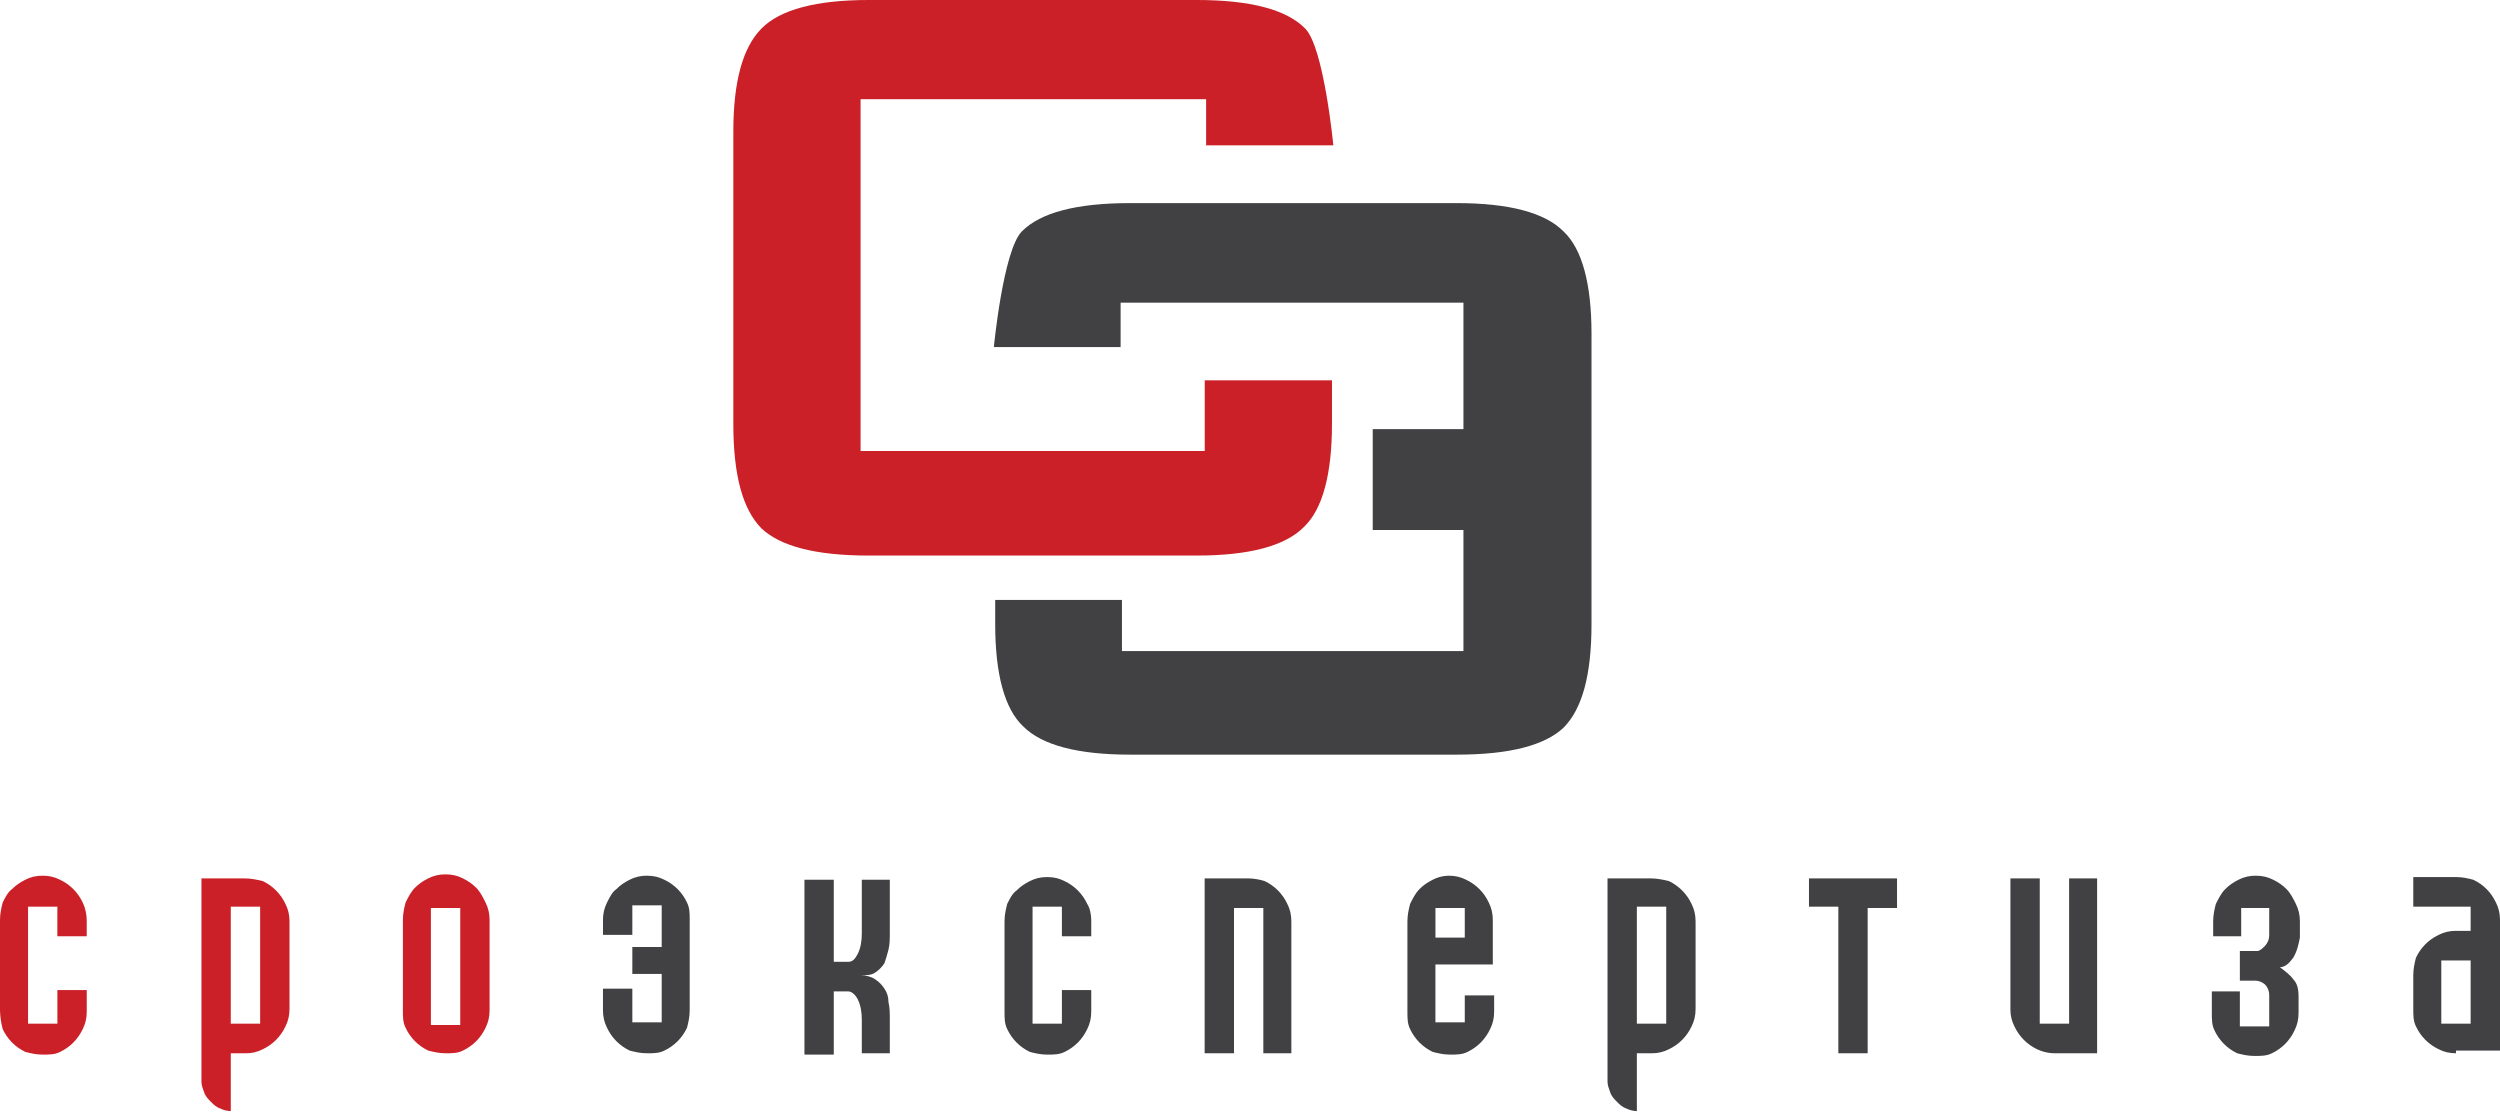
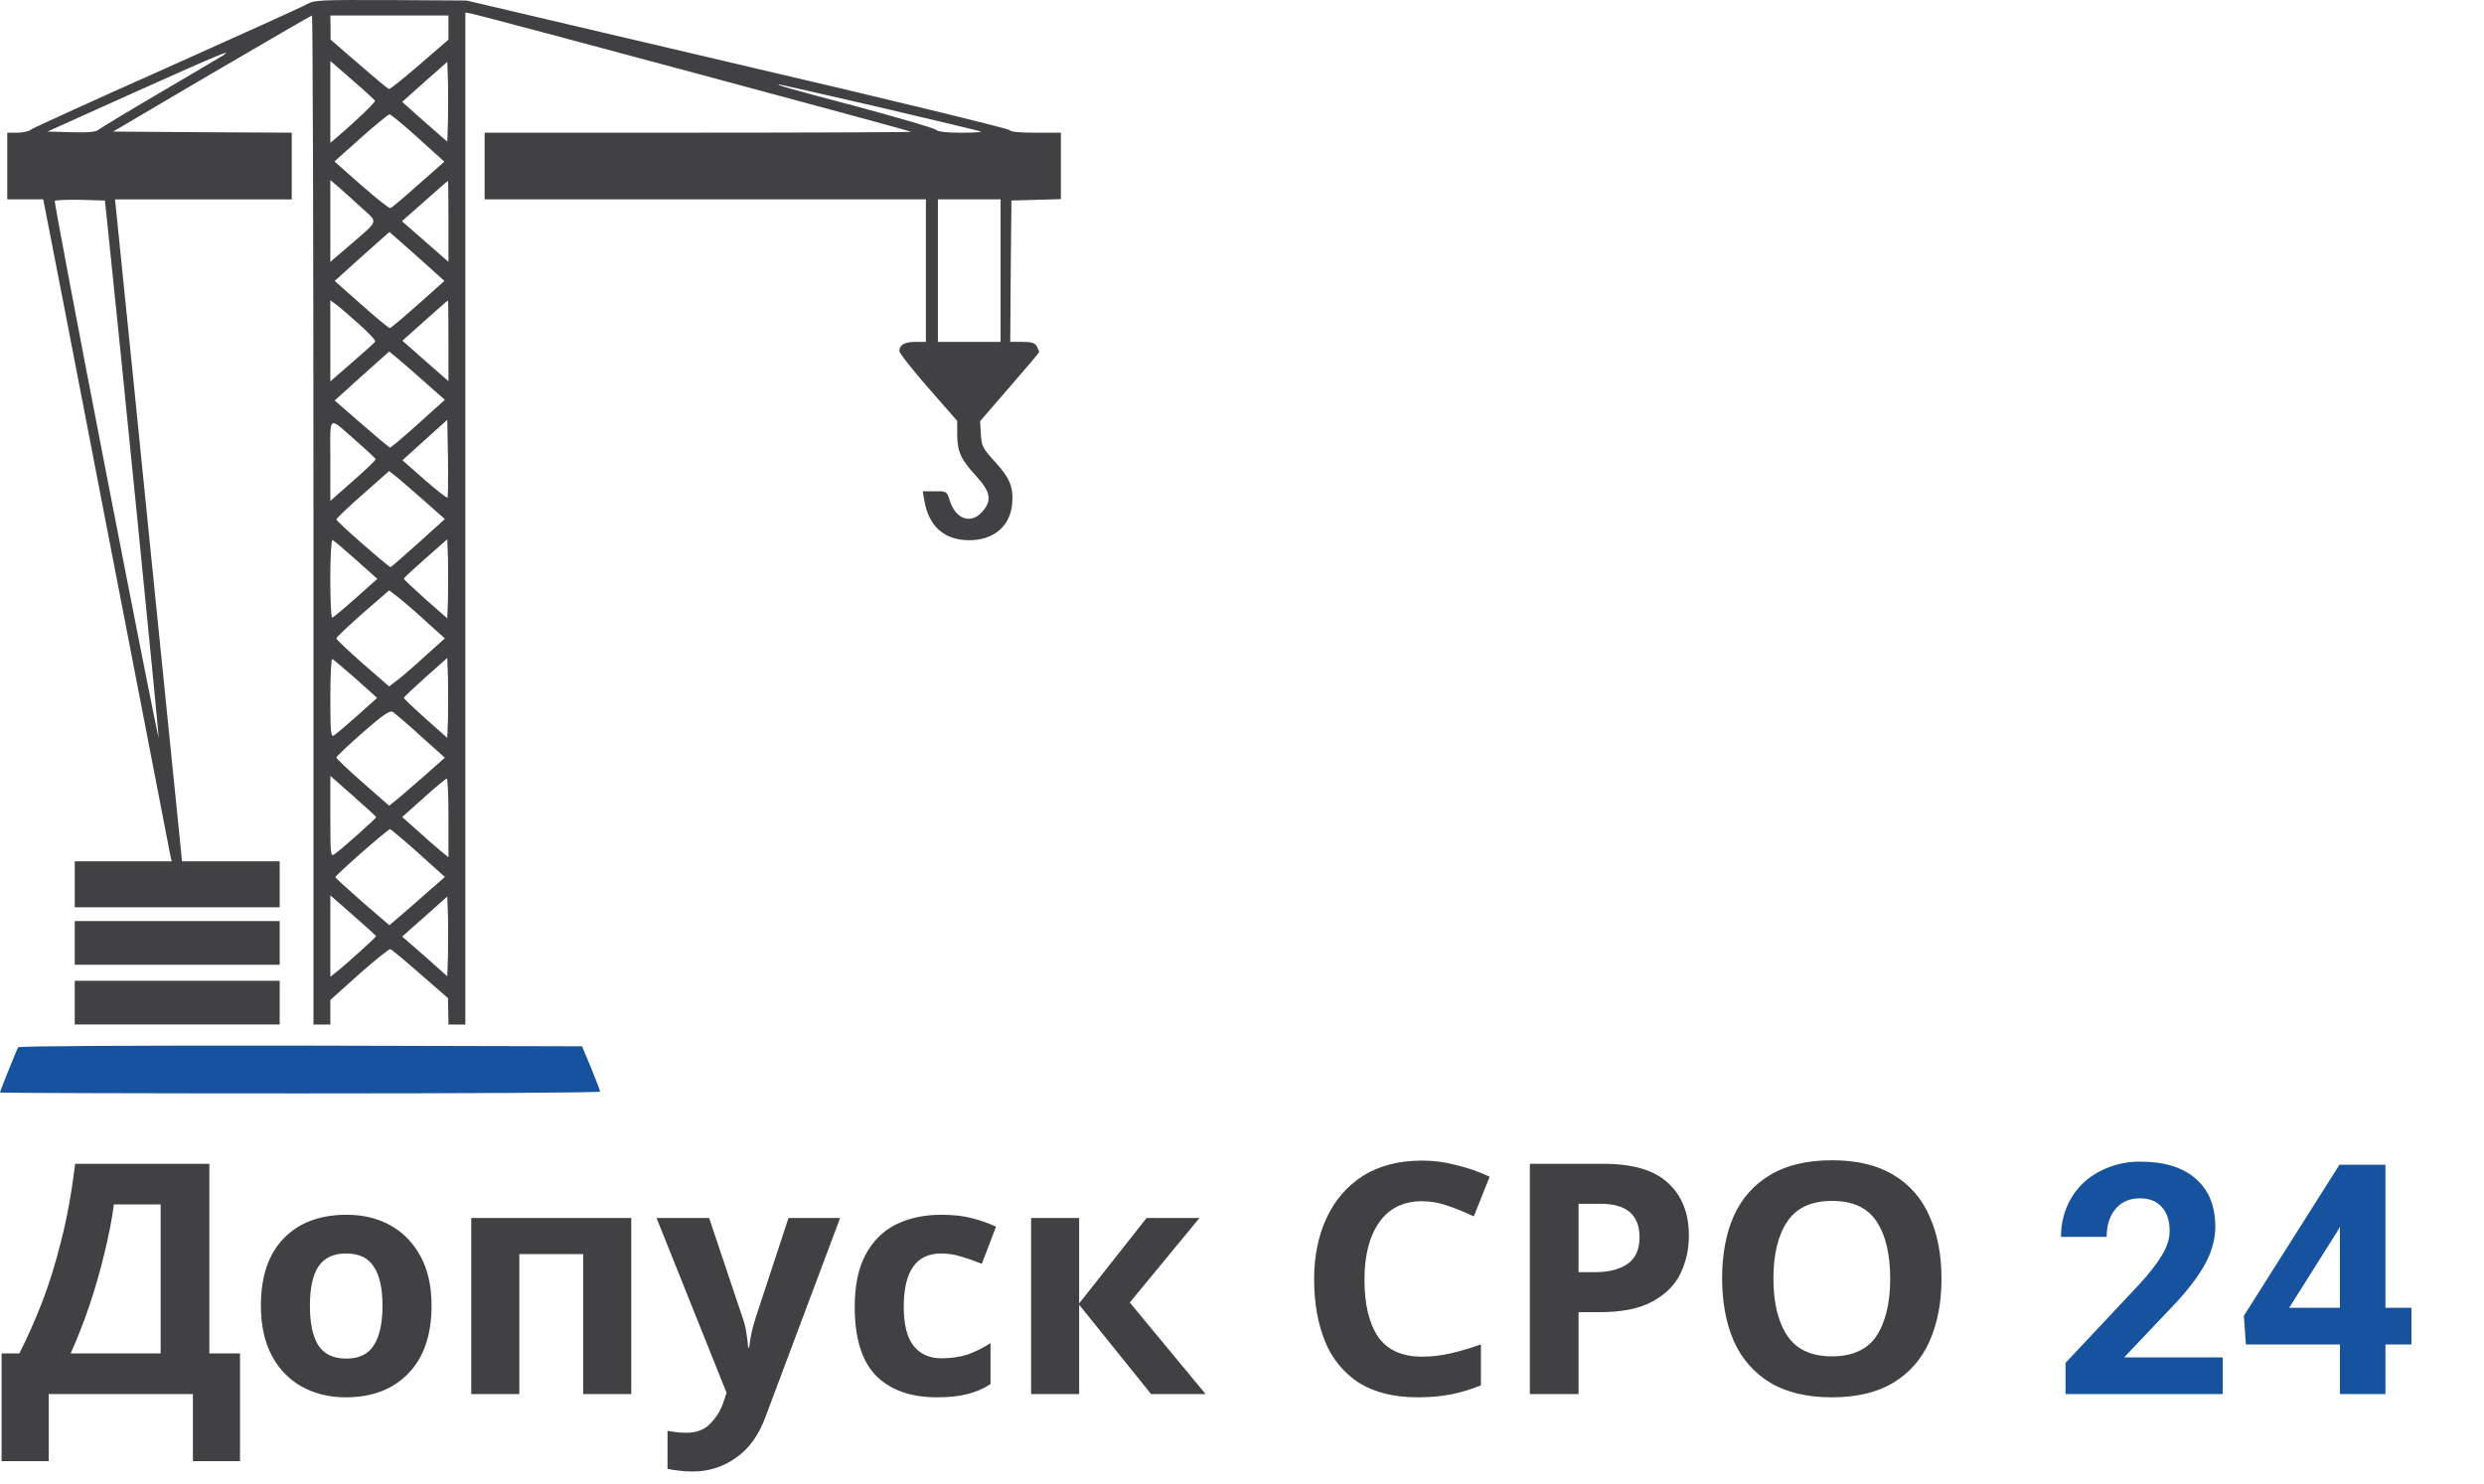
- <svg xmlns="http://www.w3.org/2000/svg" width="90" height="40" fill="none">
-   <path d="M43.371 3.57h-12.39v12.665h12.39v-2.543h4.58v1.565c0 1.809-.337 3.08-1.012 3.716-.675.685-1.977 1.027-3.857 1.027H31.27c-1.929 0-3.183-.342-3.857-.978-.675-.685-1.013-1.907-1.013-3.765V4.743c0-1.809.338-3.032 1.013-3.716C28.087.342 29.389 0 31.27 0h11.812c1.929 0 3.23.342 3.905 1.027C47.662 1.71 48 5.232 48 5.232h-4.58V3.57h-.049zM3.122 33.123v.582H2.065v-1.066H1.01v4.213h1.056v-1.21h1.057v.774c0 .243-.048.436-.144.63a1.738 1.738 0 01-.337.484 1.723 1.723 0 01-.48.34c-.192.096-.384.096-.624.096s-.432-.048-.625-.097a1.723 1.723 0 01-.48-.339 1.738 1.738 0 01-.336-.484A2.88 2.88 0 010 36.368v-3.245c0-.242.048-.435.096-.63.096-.193.192-.387.336-.483.144-.146.288-.242.48-.34a1.32 1.32 0 01.625-.145c.24 0 .432.049.624.146a1.692 1.692 0 01.817.823c.096.194.144.436.144.63zM8.308 40a.898.898 0 01-.384-.097c-.144-.048-.24-.145-.336-.242-.096-.097-.192-.193-.24-.339-.048-.145-.096-.242-.096-.387v-7.312h1.585c.192 0 .432.048.624.096a1.715 1.715 0 01.816.824c.097.193.145.387.145.63v3.147c0 .242-.049.436-.145.63a1.74 1.74 0 01-.336.484 1.726 1.726 0 01-.48.339 1.321 1.321 0 01-.624.145h-.529V40zm0-3.147h1.057v-4.214H8.308v4.214zm9.317-.485c0 .242-.048.436-.144.63a1.74 1.74 0 01-.336.484 1.726 1.726 0 01-.48.339c-.192.097-.384.097-.624.097s-.433-.049-.625-.097a1.726 1.726 0 01-.48-.34 1.74 1.74 0 01-.336-.483c-.096-.194-.096-.388-.096-.63v-3.245c0-.242.048-.435.096-.629.096-.194.192-.387.336-.533.144-.145.288-.242.48-.339a1.32 1.32 0 01.625-.145c.24 0 .432.049.624.145.192.097.336.194.48.34.144.145.24.338.336.532.096.194.144.387.144.63v3.244zm-2.113-3.68V36.9h1.057v-4.213h-1.057z" fill="#CB2027" />
-   <path d="M21.707 33.123c0-.242.049-.435.145-.63.096-.193.192-.387.336-.483.144-.146.288-.242.48-.34a1.32 1.32 0 01.624-.145c.24 0 .433.049.625.146a1.692 1.692 0 01.816.823c.096.194.096.387.096.63v3.244c0 .242-.048.436-.096.63a1.74 1.74 0 01-.336.484 1.726 1.726 0 01-.48.339c-.192.097-.385.097-.625.097s-.432-.049-.624-.097a1.726 1.726 0 01-.48-.34 1.738 1.738 0 01-.336-.483 1.35 1.35 0 01-.145-.63v-.775h1.057v1.21h1.057v-1.742h-1.057v-.969h1.057v-1.501h-1.057v1.065h-1.056v-.532zm10.326-1.5v1.937c0 .242 0 .435-.048.63-.048.193-.096.338-.144.483a1.126 1.126 0 01-.336.34c-.144.096-.288.096-.528.096.192 0 .384.049.528.145.144.097.24.194.336.34.096.145.144.29.144.484.048.194.048.387.048.63v1.21h-1.008v-1.21c0-.291-.048-.533-.144-.727-.097-.194-.24-.29-.337-.29h-.528v2.275H28.96v-6.295h1.056v2.954h.528c.144 0 .24-.097.337-.29.096-.194.144-.436.144-.727v-1.937h1.008v-.048zm7.252 1.5v.582h-1.057v-1.066h-1.056v4.213h1.056v-1.21h1.057v.774c0 .242-.048.436-.144.63a1.737 1.737 0 01-.336.484 1.722 1.722 0 01-.48.34c-.193.096-.385.096-.625.096s-.432-.048-.624-.097a1.722 1.722 0 01-.48-.339 1.737 1.737 0 01-.337-.484c-.096-.194-.096-.388-.096-.63v-3.244c0-.242.048-.436.096-.63.096-.194.193-.387.337-.484.144-.145.288-.242.48-.339.192-.097.384-.145.624-.145s.432.048.624.145a1.704 1.704 0 01.817.823c.096.145.144.388.144.581zm5.667-1.5c.192 0 .432.048.576.096a1.7 1.7 0 01.817.824c.096.193.144.387.144.63v4.745H45.48v-5.23h-1.056v5.23h-1.057v-6.295h1.585zm7.204-.098c.24 0 .432.049.624.146a1.692 1.692 0 01.817.823c.096.194.144.387.144.63v1.597h-2.066v2.083h1.057v-.969h1.057v.581c0 .243-.048.436-.144.63a1.739 1.739 0 01-.337.484 1.724 1.724 0 01-.48.34c-.192.096-.384.096-.624.096s-.432-.048-.624-.097a1.724 1.724 0 01-.48-.339 1.739 1.739 0 01-.337-.484c-.096-.194-.096-.387-.096-.63v-3.244c0-.242.048-.436.096-.63.096-.193.192-.387.336-.532.144-.146.288-.242.48-.34a1.27 1.27 0 01.577-.145zm-.48 1.163v1.065h1.056v-1.065h-1.056zM58.927 40a.898.898 0 01-.384-.097c-.144-.048-.24-.145-.336-.242-.096-.097-.192-.193-.24-.339-.048-.145-.096-.242-.096-.387v-7.312h1.585c.192 0 .432.048.624.096a1.715 1.715 0 01.817.824c.096.193.144.387.144.63v3.147c0 .242-.048.436-.144.63a1.74 1.74 0 01-.337.484 1.726 1.726 0 01-.48.339 1.321 1.321 0 01-.624.145h-.529V40zm0-3.147h1.057v-4.214h-1.057v4.214zm7.253 1.065v-5.279h-1.057v-1.016h3.17v1.065h-1.057v5.23h-1.057zm9.364 0H73.96a1.47 1.47 0 01-.625-.145 1.726 1.726 0 01-.48-.34 1.74 1.74 0 01-.336-.484 1.299 1.299 0 01-.144-.58v-4.746h1.056v5.23h1.057v-5.23h1.008v6.295h.048zm5.139-5.23v1.017h-1.009v-.533c0-.242.048-.436.096-.63.097-.193.193-.387.337-.532.144-.146.288-.242.48-.34a1.32 1.32 0 01.624-.145c.24 0 .433.049.625.146.192.096.336.193.48.339.144.145.24.339.336.532.096.194.144.388.144.63v.581c-.048.242-.096.484-.24.726-.144.194-.288.34-.48.34.192.145.384.29.48.435.144.146.192.34.192.63v.58c0 .243-.048.437-.144.63a1.74 1.74 0 01-.336.485 1.726 1.726 0 01-.48.339c-.192.096-.385.096-.625.096s-.432-.048-.624-.096a1.725 1.725 0 01-.48-.34 1.74 1.74 0 01-.337-.484c-.096-.193-.096-.387-.096-.63v-.774h1.009v1.26h1.057v-1.115a.553.553 0 00-.144-.387.543.543 0 00-.385-.145h-.528v-1.066h.624c.096 0 .192-.097.288-.193a.553.553 0 00.145-.388v-.968h-1.009zm7.732 5.23c-.24 0-.432-.049-.624-.146a1.726 1.726 0 01-.48-.339 1.74 1.74 0 01-.337-.484c-.096-.194-.096-.387-.096-.63v-1.21c0-.242.048-.436.096-.63a1.74 1.74 0 01.337-.484c.144-.145.288-.242.48-.339a1.32 1.32 0 01.624-.145h.528v-.872h-2.065v-1.065h1.537c.24 0 .432.048.624.097.193.096.337.193.48.339.145.145.24.29.337.484.096.194.144.387.144.63v4.697h-1.585v.097zm.528-1.066v-2.276h-1.056v2.276h1.056zM56.286 8.33c-.672-.679-1.97-1.018-3.842-1.018H40.678c-1.921 0-3.218.34-3.89 1.017-.673.678-1.009 4.165-1.009 4.165h4.563v-1.598h12.342v4.552h-3.266v3.632h3.266v4.358H40.39v-1.84h-4.563v.872c0 1.792.336 3.05 1.009 3.68.672.678 1.969 1.017 3.842 1.017h11.766c1.921 0 3.17-.339 3.842-.968.672-.678 1.008-1.889 1.008-3.73V12.01c0-1.79-.336-3.05-1.008-3.68z" fill="#414042" />
+ <svg xmlns="http://www.w3.org/2000/svg" width="77" height="46" fill="none">
+   <path d="M2.317 29.237v.677H8.67V28.56H2.317v.677zm0 1.853v.677H8.67v-1.355H2.317v.678z" fill="#414042" />
+   <path d="M.568 32.47C.516 32.543 0 33.833 0 33.876c0 .014 4.185.028 9.305.028s9.305-.021 9.298-.057c0-.028-.127-.356-.277-.727l-.284-.677-8.714-.021c-5.06-.007-8.737.014-8.76.05z" fill="#17529F" />
+   <path d="M9.53.123c-.12.072-2.07.955-4.335 1.968C2.938 3.096 1.032 3.965.965 4.015c-.06.057-.255.1-.427.1H.225V6.18h1.113l.075.371c.045.207.92 4.74 1.95 10.071 1.032 5.331 1.892 9.779 1.914 9.886l.045.2H2.317v1.425H8.67v-1.426H5.643l-1.001-9.893A5127.014 5127.014 0 003.603 6.552l-.037-.37h5.478V4.114L6.28 4.1l-2.774-.02L6.57 2.276C8.252 1.292 9.65.48 9.672.48c.022 0 .045 7.041.045 15.644V31.77h.523v-.763l.897-.806c.493-.435.927-.784.964-.77.037.008.456.357.927.77l.86.749.007.406.007.413h.523V.387l.247.05C15.001.5 28.208 4.05 28.245 4.086c.015.014-2.952.028-6.592.028h-6.63v2.067h13.678v4.42h-.322c-.336 0-.5.092-.5.284 0 .064.403.578.896 1.14l.897 1.027v.413c0 .535.112.784.59 1.297.449.5.494.756.187 1.105-.35.4-.83.235-1.009-.35-.09-.284-.097-.284-.463-.284h-.374l.052.292c.135.798.62 1.226 1.39 1.226.755 0 1.271-.435 1.33-1.126.046-.513-.066-.798-.537-1.312-.374-.413-.411-.477-.434-.848l-.022-.406.912-1.055c.508-.584.919-1.069.919-1.09 0-.022-.038-.1-.075-.178-.06-.107-.164-.136-.448-.136h-.374l.015-2.195.022-2.188.77-.021.763-.022V4.115h-.778c-.508 0-.792-.029-.807-.079-.015-.043-3.812-.97-8.43-2.045L14.46.016 12.108.002C9.927-.005 9.74.002 9.53.123zm4.372.727v.378l-.89.77c-.493.427-.919.77-.956.762-.03-.007-.456-.356-.934-.776l-.875-.756V.85L10.24.48h3.662v.37zm-6.988.87c-.083.05-.957.57-1.943 1.147-.987.578-1.846 1.098-1.914 1.155-.09.071-.306.093-.852.078l-.732-.021 2.72-1.226C6.802 1.684 7.235 1.5 6.913 1.72zm4.708 1.397c.03.043-.5.556-1.136 1.104l-.246.207V1.891l.672.584c.374.321.688.613.71.642zm2.265.634l-.022.641-.703-.613-.695-.62.695-.62.703-.62.022.599c.007.328.007.877 0 1.233zm13.401-.42c1.697.399 3.102.734 3.124.748.015.021-.261.036-.627.036-.442 0-.703-.029-.778-.093-.067-.057-1.18-.378-2.474-.727-2.108-.556-2.519-.677-2.377-.677.023 0 1.436.32 3.132.713zm-14.328.948l.815.734-.8.705c-.44.392-.83.727-.874.734-.038.015-.441-.306-.897-.705l-.837-.741.814-.727c.449-.4.852-.727.89-.734.045 0 .44.327.89.734zm-1.734 2.18c.5.456.538.35-.404 1.162l-.583.5V5.582l.284.242c.15.135.471.42.703.634zm2.676.407V8.12l-.718-.627-.725-.634.703-.62c.388-.343.71-.628.725-.628.007 0 .015.563.015 1.255zm-10.56.206c.358 3.372 1.591 15.745 1.576 15.795-.015.035-.747-3.678-1.636-8.254-.89-4.583-1.6-8.353-1.585-8.382.022-.028.374-.043.792-.035l.763.021.09.855zm27.675 1.319v2.21h-1.943V6.18h1.943v2.21zm-17.72-.114l.478.435-.815.727c-.448.399-.845.734-.874.734-.038 0-.434-.328-.89-.734l-.822-.727.845-.763.852-.755.374.327c.201.179.59.52.851.756zm-2.153 1.789c.291.257.508.491.486.527-.023.036-.344.328-.718.649l-.673.584V9.31l.195.143c.105.078.426.356.71.613zm2.758.506v1.247l-.718-.627-.71-.628.695-.62c.382-.342.703-.627.718-.627.007 0 .015.563.015 1.255zm-.71 1.297l.598.528-.822.74c-.449.407-.845.735-.875.742-.022 0-.418-.328-.882-.734l-.837-.727.845-.763.845-.755.269.221c.141.114.53.456.859.748zm-2.13 1.825c.306.263.568.513.583.541.008.029-.299.328-.695.67l-.71.628V14.27c0-1.454-.098-1.383.822-.578zm2.81 1.739c-.022.014-.344-.236-.717-.563l-.68-.599.694-.627.696-.627.022 1.19c.007.656 0 1.204-.015 1.226zm-.725.092l.643.57-.822.742c-.449.406-.837.74-.86.748-.067 0-1.681-1.418-1.681-1.475 0-.036.366-.385.822-.784l.814-.72.224.178c.128.1.509.435.86.741zm-2.115 1.832l.665.592-.673.598c-.366.328-.695.599-.725.606-.037 0-.06-.548-.06-1.219 0-.67.03-1.204.067-1.19.031.007.36.285.726.613zm2.855 1.205l-.022.612-.673-.591c-.366-.328-.673-.613-.673-.642 0-.021.307-.306.673-.627l.673-.592.022.606c.007.343.007.891 0 1.234zm-.77.627l.673.606-.673.605c-.366.335-.762.67-.867.742l-.187.143-.822-.713c-.448-.4-.814-.741-.814-.777 0-.036.366-.378.814-.777l.822-.713.187.143c.105.071.501.406.867.74zm-2.093 1.853l.666.598-.62.556c-.345.307-.674.585-.726.613-.09.05-.104-.157-.104-1.162 0-.662.022-1.211.06-1.211.03.007.35.278.724.606zm2.863 1.219l-.022.62-.673-.599c-.366-.328-.673-.62-.673-.641 0-.028.307-.314.673-.642l.673-.598.022.627a36.2 36.2 0 010 1.233zm-.845.563l.748.67-.643.57c-.351.307-.74.642-.86.741l-.224.178-.814-.712c-.456-.4-.822-.749-.822-.784 0-.029.366-.378.814-.77.643-.563.837-.691.934-.642.068.043.456.371.867.749zM11.66 25.34c0 .035-1.099 1.02-1.286 1.14-.127.093-.134.043-.134-1.162v-1.261l.71.627c.388.342.71.634.71.656zm2.242.021v1.22l-.24-.193a22.732 22.732 0 01-.716-.628l-.479-.427.665-.592c.359-.328.68-.591.718-.598.03 0 .052.548.052 1.218zm-.934 1.09l.822.741-.56.492c-.307.271-.696.613-.86.749l-.3.256-.836-.72c-.456-.399-.837-.748-.837-.77-.008-.056 1.622-1.489 1.696-1.489.03.008.419.335.875.741zm-1.308 2.573c0 .036-.897.842-1.174 1.07l-.246.192v-2.522l.71.62c.388.341.71.633.71.64zm2.227.6l-.022.648-.696-.62-.702-.613.702-.62.696-.62.022.591c.007.328.007.884 0 1.233zM6.49 36.087v5.88h.95v3.34H5.98v-2.08H1.51v2.08H.05v-3.34H.6c.253-.5.49-1.034.71-1.6.22-.574.417-1.21.59-1.91.18-.7.323-1.49.43-2.37h4.16zm-1.51 1.26H3.53c-.06.46-.157.96-.29 1.5-.127.533-.28 1.07-.46 1.61-.18.533-.377 1.036-.59 1.51h2.79v-4.62zm8.397 3.14c0 .906-.24 1.606-.72 2.1-.474.493-1.12.74-1.94.74-.507 0-.96-.11-1.36-.33a2.348 2.348 0 01-.93-.96c-.227-.427-.34-.944-.34-1.55 0-.907.236-1.604.71-2.09.473-.487 1.123-.73 1.95-.73.513 0 .966.11 1.36.33.393.22.703.54.93.96.226.413.34.923.34 1.53zm-3.77 0c0 .54.086.95.26 1.23.18.273.47.41.87.41.393 0 .676-.137.85-.41.18-.28.27-.69.27-1.23s-.09-.944-.27-1.21c-.174-.274-.46-.41-.86-.41-.394 0-.68.136-.86.41-.174.266-.26.67-.26 1.21zm9.961-2.72v5.46h-1.49v-4.34h-1.98v4.34h-1.49v-5.46h4.96zm.784 0h1.63l1.03 3.07c.053.146.093.3.12.46.026.153.046.316.06.49h.03a4.99 4.99 0 01.08-.49c.04-.16.083-.314.13-.46l1.01-3.07h1.6l-2.31 6.16c-.207.566-.51.99-.91 1.27a2.27 2.27 0 01-1.37.43 2.85 2.85 0 01-.44-.03 3.276 3.276 0 01-.32-.05v-1.18c.073.013.16.026.26.04.106.013.216.02.33.02.313 0 .56-.097.74-.29a1.68 1.68 0 00.41-.68l.09-.27-2.17-5.42zm8.693 5.56c-.813 0-1.443-.224-1.89-.67-.44-.454-.66-1.164-.66-2.13 0-.667.113-1.21.34-1.63.227-.42.54-.73.94-.93.407-.2.873-.3 1.4-.3.373 0 .697.036.97.11.28.073.523.16.73.26l-.44 1.15a7.14 7.14 0 00-.66-.23c-.2-.06-.4-.09-.6-.09-.773 0-1.16.55-1.16 1.65 0 .546.1.95.3 1.21.207.26.493.39.86.39.313 0 .59-.04.83-.12.24-.087.473-.204.7-.35v1.27a2.29 2.29 0 01-.72.31c-.247.066-.56.1-.94.1zm6.497-5.56h1.64l-2.16 2.62 2.35 2.84h-1.69l-2.23-2.77v2.77h-1.49v-5.46h1.49v2.65l2.09-2.65zm8.544-.52c-.58 0-1.023.216-1.33.65-.306.433-.46 1.026-.46 1.78 0 .76.14 1.35.42 1.77.287.413.744.62 1.37.62.294 0 .584-.034.87-.1.294-.067.61-.16.95-.28v1.27c-.313.126-.623.22-.93.28-.306.06-.65.09-1.03.09-.733 0-1.34-.15-1.82-.45a2.728 2.728 0 01-1.05-1.28c-.226-.554-.34-1.197-.34-1.93 0-.72.13-1.357.39-1.91.26-.554.637-.987 1.13-1.3.5-.314 1.11-.47 1.83-.47a4.1 4.1 0 011.06.14c.36.086.704.206 1.03.36l-.49 1.23a7.636 7.636 0 00-.81-.33 2.38 2.38 0 00-.79-.14zm5.617-1.16c.92 0 1.59.2 2.01.6.427.393.64.936.64 1.63 0 .413-.086.803-.26 1.17-.173.36-.463.65-.87.87-.4.22-.946.33-1.64.33h-.65v2.54h-1.51v-7.14h2.28zm-.08 1.24h-.69v2.12h.5c.427 0 .764-.084 1.01-.25.254-.174.38-.45.38-.83 0-.694-.4-1.04-1.2-1.04zm10.56 2.32c0 .74-.124 1.386-.37 1.94-.24.546-.61.973-1.11 1.28-.5.306-1.14.46-1.92.46-.774 0-1.414-.154-1.92-.46a2.822 2.822 0 01-1.12-1.29c-.24-.554-.36-1.2-.36-1.94s.12-1.384.36-1.93c.246-.547.62-.97 1.12-1.27.506-.307 1.15-.46 1.93-.46.773 0 1.41.153 1.91.46.5.3.87.726 1.11 1.28.246.546.37 1.19.37 1.93zm-5.21 0c0 .746.143 1.336.43 1.77.286.426.746.64 1.38.64.646 0 1.11-.214 1.39-.64.28-.434.42-1.024.42-1.77 0-.754-.14-1.344-.42-1.77-.28-.427-.74-.64-1.38-.64-.64 0-1.104.213-1.39.64-.287.426-.43 1.016-.43 1.77z" fill="#414042" />
+   <path d="M68.901 43.227h-4.873v-.967l2.3-2.451c.316-.345.549-.647.698-.904.153-.257.23-.501.23-.732 0-.316-.08-.563-.24-.742-.159-.183-.387-.274-.683-.274-.319 0-.571.11-.757.332-.182.218-.273.506-.273.864h-1.416c0-.432.102-.828.307-1.186.209-.358.502-.638.88-.84a2.648 2.648 0 011.283-.307c.733 0 1.3.175 1.704.527.407.351.61.848.61 1.49 0 .35-.09.709-.273 1.073-.182.365-.494.79-.937 1.275l-1.616 1.704H68.9v1.138zm5.044-2.676h.806v1.137h-.806v1.539h-1.41v-1.538h-2.916l-.063-.89 2.963-4.682h1.426v4.434zm-2.983 0h1.572v-2.51l-.093.161-1.48 2.349z" fill="#17529F" />
</svg>
